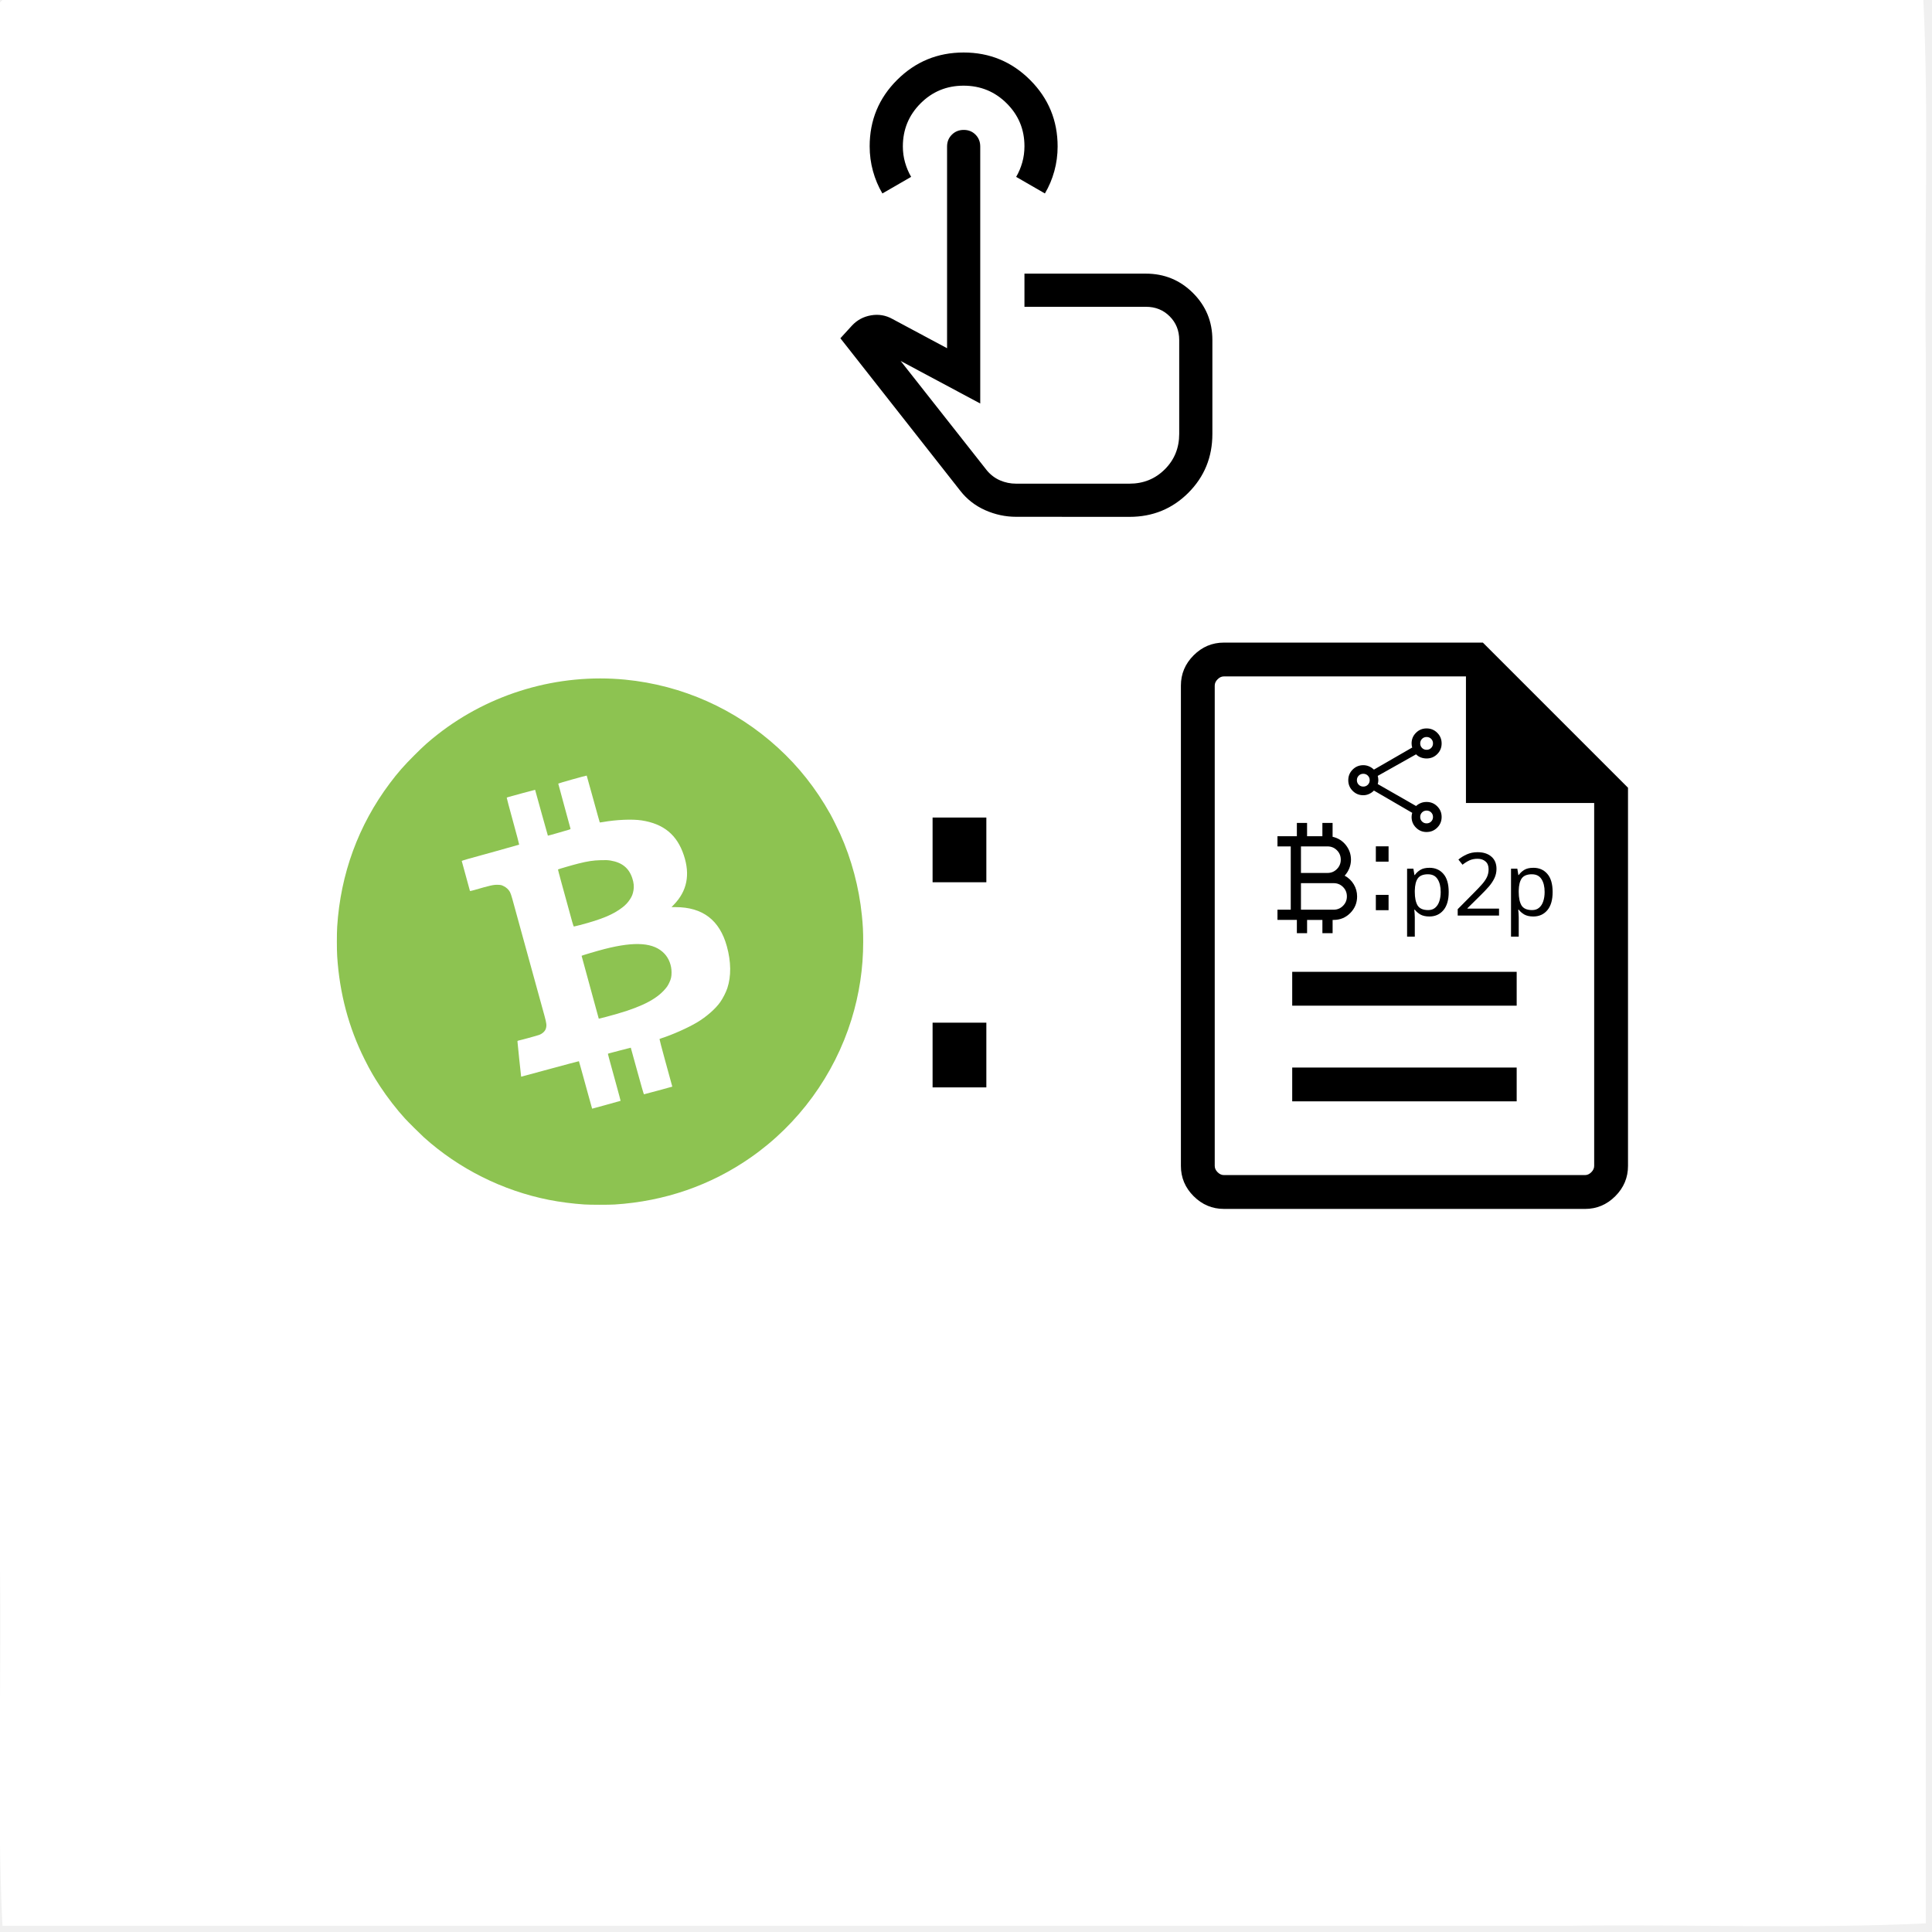
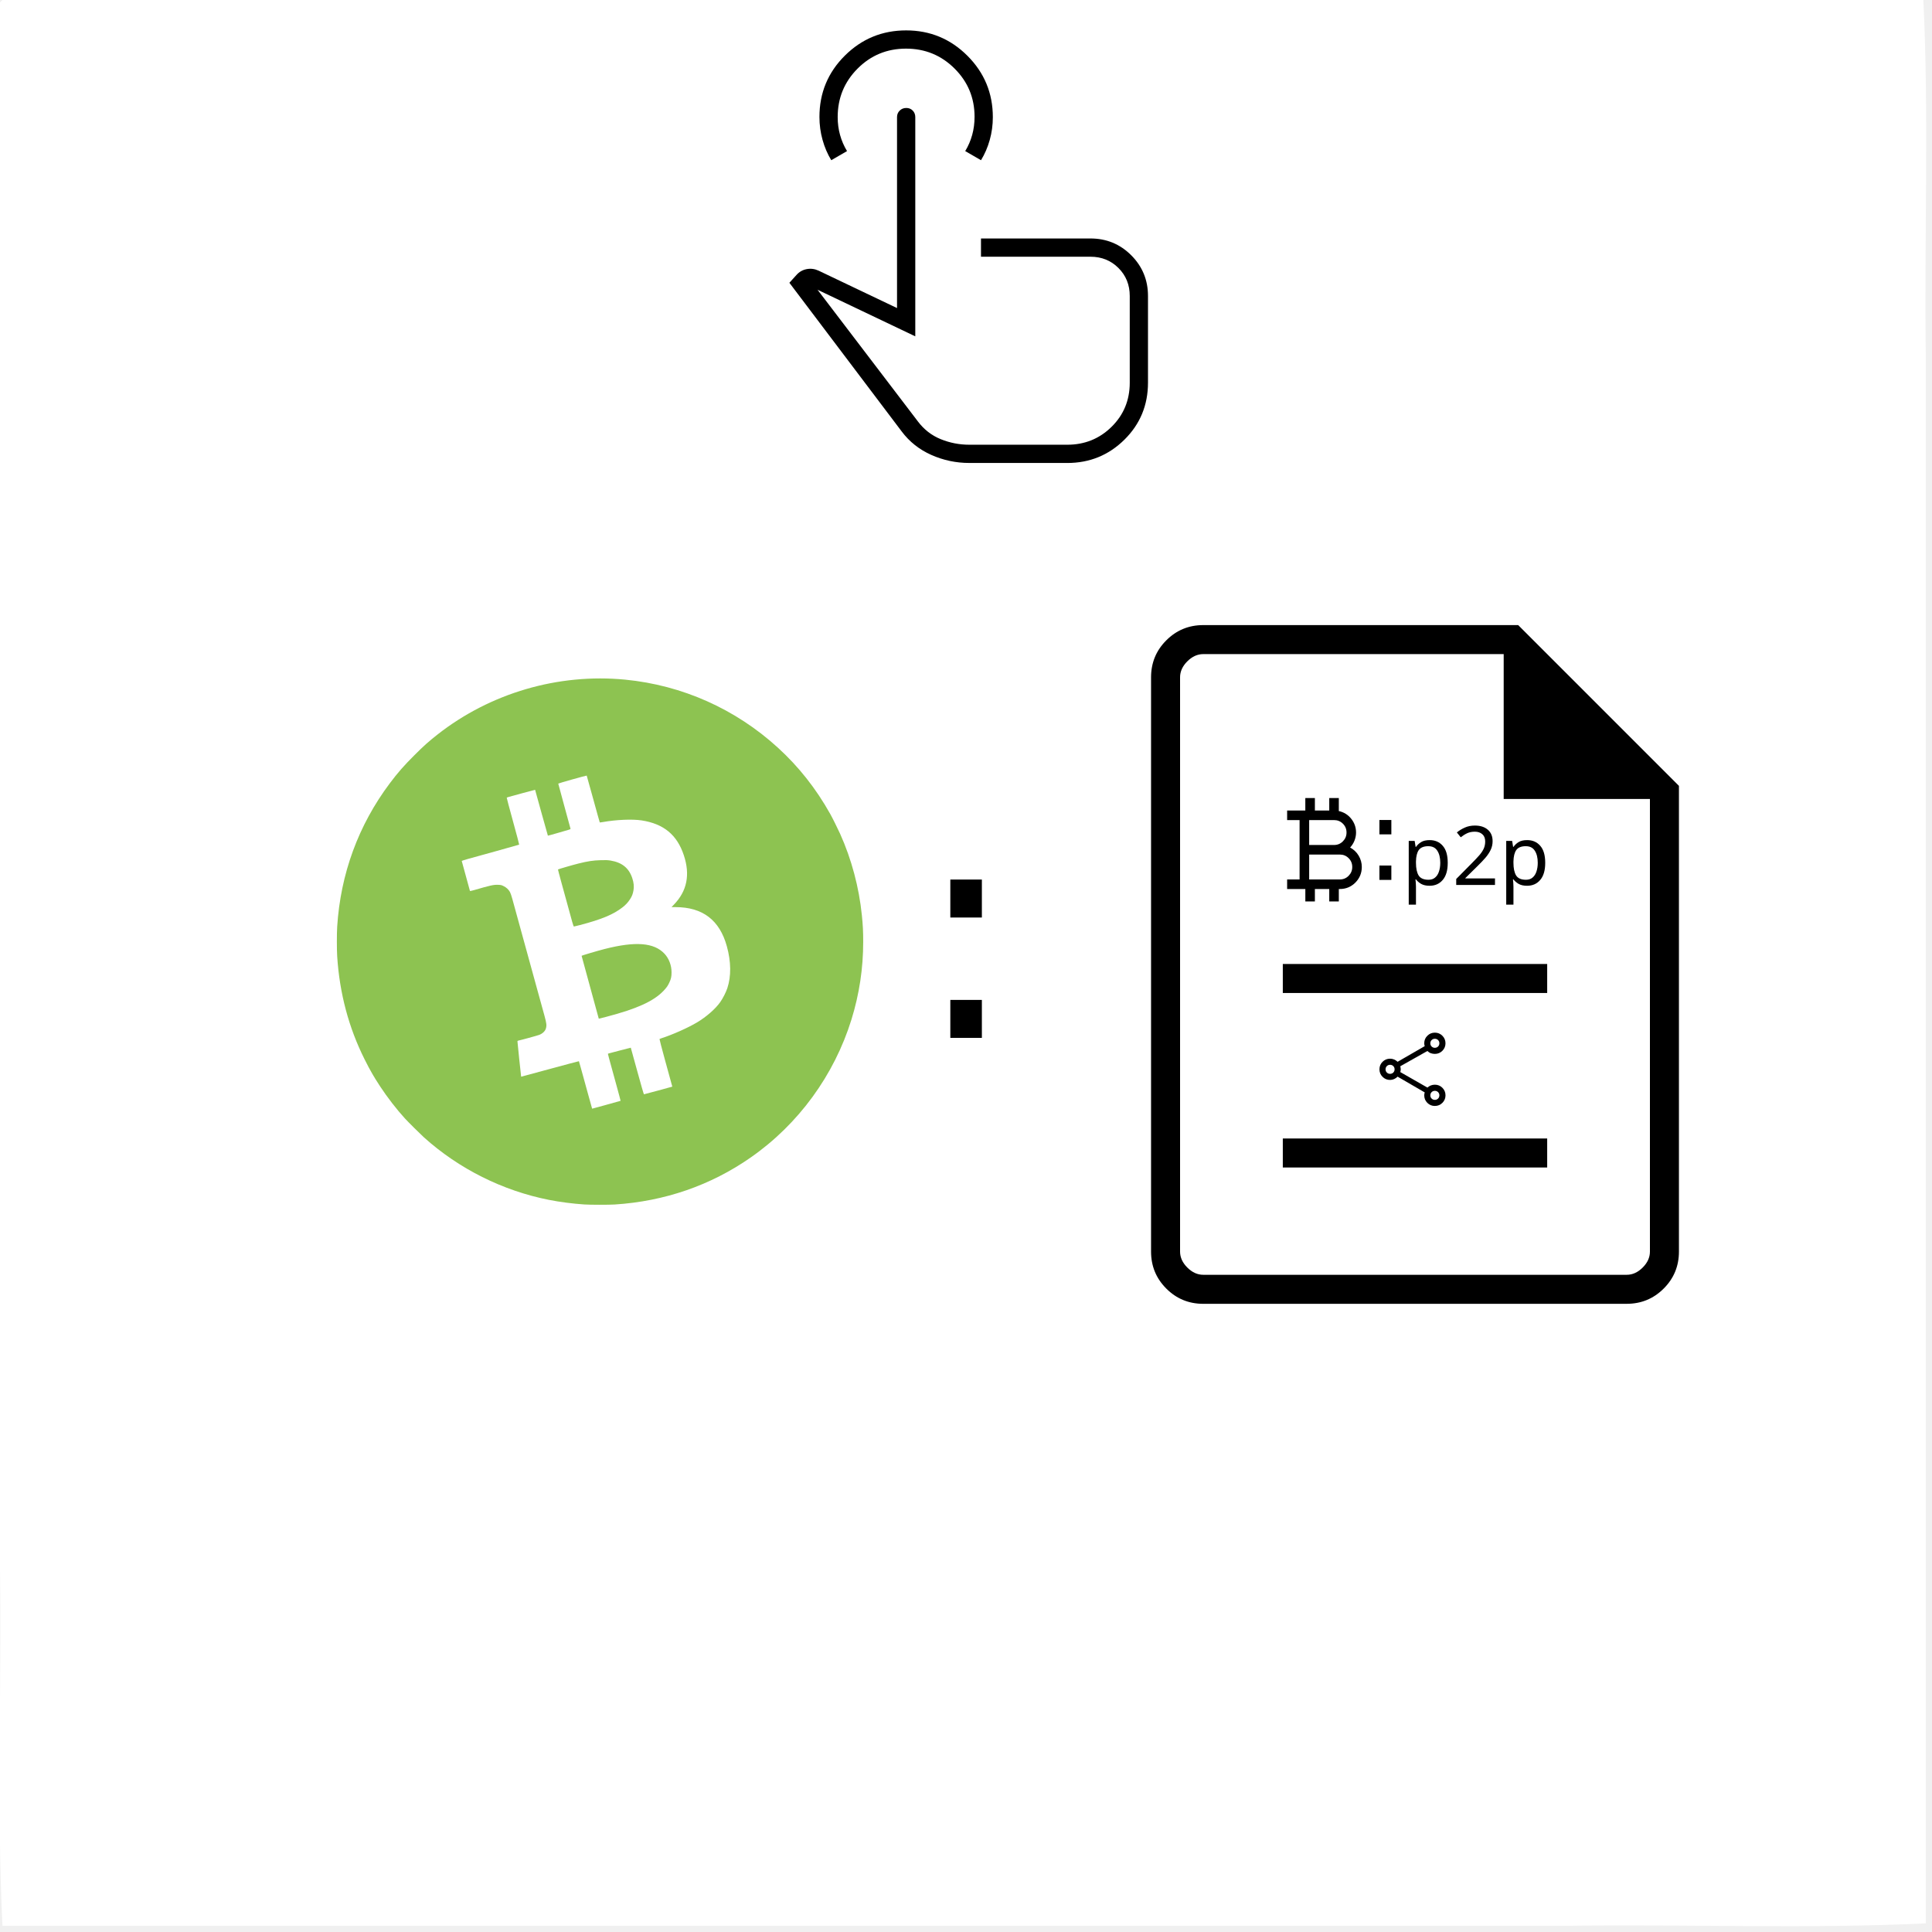
<svg xmlns="http://www.w3.org/2000/svg" width="400" height="400" version="1.1" viewBox="0 0 105.83 105.83" id="svg24">
  <defs id="defs28" />
  <path id="rect2" style="fill:#ffffff;stroke-width:1" d="M 0.133,0 C 35.208,0 70.282,0 105.357,0 c 0.311,6.399 0.044,13.037 0.133,19.527 0,28.61 0,57.22 0,85.829 -6.399,0.311 -13.037,0.044 -19.527,0.133 -28.61,0 -57.22,0 -85.829,0 C -0.178,99.091 0.089,92.453 0,85.963 0,57.353 0,28.743 0,0.133 Z" />
-   <path d="m 55.662,28.309 q -0.878,0 -1.696,-0.363 -0.817,-0.363 -1.362,-1.06 l -6.57,-8.357 0.636,-0.696 q 0.424,-0.454 1.045,-0.56 0.621,-0.106 1.166,0.197 l 2.997,1.605 V 8.024 q 0,-0.386 0.263,-0.647 0.263,-0.261 0.651,-0.261 0.388,0 0.646,0.261 0.257,0.261 0.257,0.647 V 22.103 l -4.36,-2.331 4.723,5.995 q 0.303,0.363 0.719,0.545 0.417,0.182 0.885,0.182 h 6.207 q 1.151,0 1.938,-0.787 0.787,-0.787 0.787,-1.938 v -5.147 q 0,-0.772 -0.522,-1.294 -0.522,-0.522 -1.294,-0.522 h -6.661 v -1.817 h 6.65 q 1.518,0 2.581,1.06 1.063,1.06 1.063,2.574 v 5.147 q 0,1.907 -1.317,3.225 -1.317,1.317 -3.225,1.317 z m -7.327,-17.712 q -0.335,-0.568 -0.516,-1.226 -0.181,-0.658 -0.181,-1.355 0,-2.142 1.506,-3.641 1.506,-1.499 3.642,-1.499 2.136,0 3.642,1.506 1.506,1.506 1.506,3.643 0,0.695 -0.181,1.351 -0.181,0.656 -0.516,1.221 l -1.574,-0.908 q 0.212,-0.363 0.333,-0.787 0.121,-0.424 0.121,-0.893 0,-1.378 -0.972,-2.347 -0.972,-0.969 -2.362,-0.969 -1.389,0 -2.358,0.971 -0.969,0.971 -0.969,2.359 0,0.454 0.121,0.878 0.121,0.424 0.333,0.787 z m 8.629,10.143 z" id="path4984" style="stroke-width:0.03" />
-   <path d="m 83.993,47.535 c 0.317,0 0.571,0.11 0.763,0.331 0.195,0.221 0.293,0.553 0.293,0.998 0,0.438 -0.098,0.771 -0.293,0.998 -0.192,0.227 -0.448,0.341 -0.767,0.341 -0.198,0 -0.363,-0.037 -0.494,-0.11 -0.128,-0.077 -0.229,-0.165 -0.302,-0.264 h -0.029 c 0.006,0.054 0.013,0.123 0.019,0.206 0.006,0.083 0.009,0.155 0.009,0.216 v 1.055 h -0.422 v -3.722 h 0.345 l 0.058,0.35 h 0.019 c 0.077,-0.112 0.177,-0.206 0.302,-0.283 0.125,-0.077 0.291,-0.115 0.499,-0.115 z m -0.077,0.355 c -0.262,0 -0.448,0.074 -0.556,0.221 -0.106,0.147 -0.161,0.371 -0.168,0.671 v 0.082 c 0,0.317 0.051,0.561 0.153,0.734 0.106,0.169 0.299,0.254 0.58,0.254 0.157,0 0.285,-0.043 0.384,-0.129 0.102,-0.086 0.177,-0.203 0.225,-0.35 0.051,-0.15 0.077,-0.321 0.077,-0.513 0,-0.294 -0.058,-0.529 -0.173,-0.705 -0.112,-0.176 -0.286,-0.264 -0.523,-0.264 z" style="font-style:normal;font-variant:normal;font-weight:normal;font-stretch:normal;font-size:160px;line-height:1.25;font-family:'Noto Sans';-inkscape-font-specification:'Noto Sans';white-space:pre;shape-inside:url(#rect1660);stroke-width:0.03" id="path1668" />
+   <path d="m 83.654,46.019 c 0.297,0 0.535,0.103 0.715,0.31 0.183,0.207 0.274,0.519 0.274,0.936 0,0.411 -0.091,0.723 -0.274,0.936 -0.18,0.213 -0.42,0.319 -0.72,0.319 -0.186,0 -0.34,-0.034 -0.463,-0.103 -0.12,-0.072 -0.214,-0.154 -0.283,-0.247 h -0.027 c 0.006,0.051 0.012,0.115 0.018,0.193 0.006,0.078 0.009,0.145 0.009,0.202 v 0.99 h -0.396 v -3.491 h 0.324 l 0.054,0.328 H 82.903 c 0.072,-0.105 0.166,-0.193 0.283,-0.265 0.117,-0.072 0.273,-0.108 0.468,-0.108 z m -0.072,0.333 c -0.246,0 -0.42,0.069 -0.522,0.207 -0.099,0.138 -0.151,0.348 -0.157,0.63 v 0.076 c 0,0.297 0.048,0.526 0.144,0.688 0.099,0.159 0.28,0.238 0.544,0.238 0.147,0 0.267,-0.04 0.36,-0.121 0.096,-0.081 0.166,-0.19 0.211,-0.328 0.048,-0.141 0.072,-0.301 0.072,-0.481 0,-0.276 -0.054,-0.496 -0.162,-0.661 -0.105,-0.165 -0.268,-0.247 -0.49,-0.247 z" style="font-style:normal;font-variant:normal;font-weight:normal;font-stretch:normal;font-size:160px;line-height:1.25;font-family:'Noto Sans';-inkscape-font-specification:'Noto Sans';white-space:pre;shape-inside:url(#rect1660);stroke-width:0.028" id="path1668" />
  <g transform="matrix(0.04302731,0,0,0.04302731,15.19861,34.79975)" id="g58">
    <g transform="matrix(0.04188,0,0,0.04188,75.616,54.993)" fill="#8dc351" id="g52">
      <path d="m 7525,15989 c -349,-23 -745,-74 -1074,-139 -1411,-279 -2741,-944 -3806,-1903 -103,-94 -479,-466 -575,-572 -245,-266 -540,-648 -754,-974 -84,-128 -216,-339 -216,-346 0,-2 -17,-32 -38,-66 -48,-80 -130,-233 -220,-414 C 359,10611 82,9566 10,8445 -3,8240 -3,7750 10,7545 113,5935 655,4458 1610,3185 c 239,-319 428,-535 744,-850 286,-286 436,-420 706,-632 C 4666,442 6732,-162 8765,35 c 1734,169 3354,891 4645,2071 632,577 1156,1241 1589,2014 64,113 231,450 301,605 345,767 574,1625 659,2470 32,311 41,496 41,810 0,808 -118,1588 -356,2359 -526,1697 -1613,3186 -3064,4197 -1216,848 -2616,1332 -4135,1429 -181,11 -740,11 -920,-1 z" id="path50" />
    </g>
    <g transform="matrix(0.04188,0,0,0.04188,75.616,54.993)" fill="#ffffff" id="g56">
      <path d="m 7751,13046 c -6,-17 -62,-222 -127,-456 -195,-713 -262,-951 -266,-956 -3,-2 -398,103 -879,234 -481,131 -875,238 -877,237 -3,-3 -112,-1041 -112,-1071 0,-17 8,-23 33,-28 75,-14 558,-147 627,-172 101,-38 181,-113 204,-193 28,-95 21,-155 -43,-390 -33,-119 -139,-504 -236,-856 -97,-352 -239,-867 -315,-1145 -76,-278 -193,-703 -260,-945 -67,-242 -142,-514 -166,-605 -25,-91 -57,-185 -72,-210 -44,-77 -110,-138 -190,-177 -67,-34 -84,-38 -171,-41 -134,-6 -233,16 -734,162 -81,23 -120,30 -122,22 -7,-20 -247,-901 -249,-910 0,-4 87,-33 194,-62 107,-30 499,-138 870,-241 371,-102 678,-189 682,-192 4,-3 -81,-323 -188,-711 -107,-388 -192,-710 -190,-715 2,-6 28,-17 57,-24 30,-8 222,-61 428,-117 206,-57 376,-103 377,-101 1,1 88,315 193,697 106,382 194,696 196,698 2,2 137,-35 302,-83 164,-48 318,-92 343,-100 35,-10 44,-17 42,-31 -2,-11 -87,-320 -188,-689 -101,-368 -184,-674 -184,-680 0,-9 858,-250 865,-243 2,2 91,322 198,711 107,389 196,710 199,712 2,3 42,-2 89,-10 416,-74 899,-94 1184,-51 672,104 1078,440 1283,1061 196,592 97,1085 -302,1499 l -73,76 h 118 c 828,0 1344,393 1564,1190 130,470 135,910 15,1273 -41,126 -137,313 -218,427 -145,205 -419,444 -699,612 -277,166 -754,378 -1083,483 -30,10 -58,20 -62,24 -4,3 71,290 166,636 96,347 185,671 198,721 l 25,91 -426,117 c -234,64 -431,116 -436,116 -6,0 -98,-318 -204,-707 -107,-390 -195,-709 -196,-710 -1,-2 -143,35 -316,81 -173,46 -329,87 -346,91 -18,3 -33,12 -33,18 0,11 16,68 259,952 71,259 128,471 126,473 -1,1 -196,56 -433,121 l -431,118 z m 442,-2762 c 928,-243 1429,-470 1733,-785 93,-98 132,-151 179,-252 54,-113 70,-186 69,-317 0,-211 -79,-419 -214,-563 -317,-339 -883,-384 -1824,-143 -226,58 -696,197 -696,207 0,4 117,433 260,953 143,520 260,948 260,951 0,10 22,5 233,-51 z M 7391,7495 c 657,-172 1015,-321 1295,-540 97,-76 161,-145 225,-243 60,-91 87,-161 107,-277 19,-113 7,-234 -39,-369 -102,-305 -310,-473 -660,-532 -82,-13 -140,-16 -298,-11 -227,6 -400,32 -681,103 -171,42 -609,170 -618,179 -4,4 126,484 431,1588 24,87 46,147 53,147 6,0 90,-20 185,-45 z" fill="#ffffff" id="path54" />
    </g>
  </g>
-   <g aria-label=":" id="text94" style="font-size:28.587px;line-height:1.25;font-family:sans-serif;fill:#000000;stroke-width:0.715" transform="translate(-0.1252819,30.12766)">
+   <g aria-label=":" id="text94" style="font-size:28.587px;line-height:1.25;font-family:sans-serif;fill:#000000;stroke-width:0.715" transform="matrix(0.586732,0,0,0.586732,22.00996,39.58074)">
    <path d="m 51.21,25.892 h 2.945 v 3.545 h -2.945 z m 0,-11.237 h 2.945 v 3.545 h -2.945 z" style="stroke-width:0.715" id="path2626" />
  </g>
-   <path d="m 71.039,51.117 v -0.727 h -1.062 v -0.559 h 0.727 v -3.466 h -0.727 v -0.559 h 1.062 V 45.079 h 0.559 v 0.727 h 0.839 V 45.079 h 0.559 v 0.758 c 0.298,0.067 0.54,0.219 0.727,0.454 0.186,0.236 0.28,0.503 0.28,0.801 0,0.158 -0.03,0.314 -0.089,0.465 -0.06,0.152 -0.145,0.288 -0.257,0.41 0.211,0.114 0.377,0.272 0.499,0.475 0.122,0.203 0.183,0.424 0.183,0.663 0,0.354 -0.125,0.657 -0.375,0.909 -0.25,0.252 -0.553,0.377 -0.911,0.377 h -0.056 v 0.727 h -0.559 v -0.727 h -0.839 v 0.727 z m 0.224,-3.299 h 1.454 c 0.203,0 0.375,-0.071 0.516,-0.214 0.141,-0.143 0.211,-0.314 0.211,-0.513 0,-0.203 -0.07,-0.375 -0.211,-0.516 -0.141,-0.141 -0.313,-0.211 -0.516,-0.211 h -1.454 z m 0,2.013 h 1.789 c 0.203,0 0.375,-0.071 0.516,-0.214 0.141,-0.143 0.211,-0.314 0.211,-0.513 0,-0.203 -0.07,-0.375 -0.211,-0.516 -0.141,-0.141 -0.313,-0.211 -0.516,-0.211 h -1.789 z" stroke-width="0.008" id="path4" />
-   <g aria-label=":" id="text94-3" style="font-size:153.357px;line-height:1.25;font-family:sans-serif;fill:#000000;stroke-width:3.834" transform="matrix(0.04411705,0,0,0.04411705,58.40502,78.15769)">
+   <path d="M 71.503,49.38 V 48.698 H 70.506 V 48.174 H 71.188 v -3.252 h -0.682 v -0.524 h 0.996 v -0.682 h 0.524 v 0.682 h 0.787 v -0.682 h 0.524 v 0.711 c 0.28,0.063 0.507,0.205 0.682,0.426 0.175,0.221 0.262,0.472 0.262,0.751 0,0.149 -0.028,0.294 -0.084,0.437 -0.056,0.142 -0.136,0.271 -0.241,0.384 0.198,0.107 0.354,0.255 0.468,0.446 0.114,0.191 0.172,0.398 0.172,0.621 0,0.332 -0.117,0.616 -0.351,0.852 -0.234,0.236 -0.519,0.354 -0.855,0.354 h -0.053 v 0.682 h -0.524 V 48.698 h -0.787 v 0.682 z m 0.21,-3.094 h 1.364 c 0.191,0 0.352,-0.067 0.484,-0.201 0.132,-0.134 0.198,-0.294 0.198,-0.481 0,-0.191 -0.066,-0.352 -0.198,-0.484 -0.132,-0.132 -0.293,-0.198 -0.484,-0.198 h -1.364 z m 0,1.888 h 1.678 c 0.191,0 0.352,-0.067 0.484,-0.201 0.132,-0.134 0.198,-0.294 0.198,-0.481 0,-0.191 -0.066,-0.352 -0.198,-0.484 -0.132,-0.132 -0.293,-0.198 -0.484,-0.198 h -1.678 z" stroke-width="0.008" id="path4" />
+   <g aria-label=":" id="text94-3" style="font-size:153.357px;line-height:1.25;font-family:sans-serif;fill:#000000;stroke-width:3.834" transform="matrix(0.04138515,0,0,0.04138515,59.65075,74.74594)">
    <path d="m 384.438,-660.485 h 15.8 v 19.02 h -15.8 z m 0,-60.279 h 15.8 v 19.02 h -15.8 z" style="stroke-width:3.834" id="path1671" />
  </g>
-   <path d="m 78.3,47.535 c 0.317,0 0.571,0.11 0.763,0.331 0.195,0.221 0.293,0.553 0.293,0.998 0,0.438 -0.098,0.771 -0.293,0.998 -0.192,0.227 -0.448,0.341 -0.767,0.341 -0.198,0 -0.363,-0.037 -0.494,-0.11 -0.128,-0.077 -0.229,-0.165 -0.302,-0.264 h -0.029 c 0.006,0.054 0.013,0.123 0.019,0.206 0.006,0.083 0.009,0.155 0.009,0.216 v 1.055 h -0.422 v -3.722 h 0.345 l 0.058,0.35 h 0.019 c 0.077,-0.112 0.177,-0.206 0.302,-0.283 0.125,-0.077 0.291,-0.115 0.499,-0.115 z m -0.077,0.355 c -0.262,0 -0.448,0.074 -0.556,0.221 -0.106,0.147 -0.161,0.371 -0.168,0.671 v 0.082 c 0,0.317 0.051,0.561 0.153,0.734 0.106,0.169 0.299,0.254 0.58,0.254 0.157,0 0.285,-0.043 0.384,-0.129 0.102,-0.086 0.177,-0.203 0.225,-0.35 0.051,-0.15 0.077,-0.321 0.077,-0.513 0,-0.294 -0.058,-0.529 -0.173,-0.705 -0.112,-0.176 -0.286,-0.264 -0.523,-0.264 z" style="font-style:normal;font-variant:normal;font-weight:normal;font-stretch:normal;font-size:160px;line-height:1.25;font-family:'Noto Sans';-inkscape-font-specification:'Noto Sans';white-space:pre;shape-inside:url(#rect1660);stroke-width:0.03" id="path1664" />
-   <path d="m 82.113,50.153 h -2.264 v -0.35 l 0.897,-0.906 c 0.173,-0.173 0.318,-0.326 0.436,-0.46 0.118,-0.134 0.208,-0.265 0.269,-0.393 0.061,-0.131 0.091,-0.273 0.091,-0.427 0,-0.189 -0.056,-0.331 -0.168,-0.427 -0.112,-0.099 -0.257,-0.149 -0.436,-0.149 -0.166,0 -0.313,0.029 -0.441,0.086 -0.125,0.058 -0.253,0.137 -0.384,0.24 l -0.225,-0.283 c 0.134,-0.112 0.288,-0.206 0.46,-0.283 0.176,-0.08 0.372,-0.12 0.59,-0.12 0.32,0 0.572,0.082 0.758,0.245 0.185,0.16 0.278,0.382 0.278,0.667 0,0.179 -0.037,0.347 -0.11,0.504 -0.074,0.157 -0.176,0.312 -0.307,0.465 -0.131,0.15 -0.285,0.312 -0.46,0.484 l -0.715,0.705 v 0.019 h 1.731 z" style="font-style:normal;font-variant:normal;font-weight:normal;font-stretch:normal;font-size:160px;line-height:1.25;font-family:'Noto Sans';-inkscape-font-specification:'Noto Sans';white-space:pre;shape-inside:url(#rect1660);stroke-width:0.03" id="path1666" />
-   <path d="m 78.146,45.576 c -0.229,0 -0.423,-0.08 -0.583,-0.241 -0.16,-0.16 -0.24,-0.355 -0.24,-0.584 0,-0.032 0.003,-0.069 0.009,-0.111 0.006,-0.042 0.016,-0.08 0.028,-0.114 l -2.1,-1.221 c -0.074,0.077 -0.162,0.139 -0.265,0.186 -0.102,0.047 -0.208,0.07 -0.317,0.07 -0.229,0 -0.423,-0.08 -0.583,-0.24 -0.16,-0.16 -0.24,-0.354 -0.24,-0.583 0,-0.229 0.08,-0.423 0.24,-0.583 0.16,-0.16 0.354,-0.24 0.583,-0.24 0.109,0 0.213,0.021 0.312,0.063 0.099,0.042 0.189,0.101 0.27,0.179 l 2.1,-1.211 c -0.013,-0.032 -0.022,-0.068 -0.028,-0.107 -0.006,-0.04 -0.009,-0.078 -0.009,-0.115 0,-0.229 0.08,-0.423 0.24,-0.583 0.16,-0.16 0.354,-0.24 0.583,-0.24 0.229,0 0.423,0.08 0.583,0.24 0.16,0.16 0.24,0.354 0.24,0.583 0,0.229 -0.08,0.423 -0.24,0.583 -0.16,0.16 -0.354,0.24 -0.583,0.24 -0.11,0 -0.215,-0.019 -0.315,-0.056 -0.1,-0.037 -0.188,-0.094 -0.262,-0.171 L 75.469,42.501 c 0.009,0.035 0.017,0.075 0.024,0.119 0.006,0.045 0.009,0.084 0.009,0.118 0,0.034 -0.003,0.069 -0.009,0.105 -0.006,0.036 -0.014,0.072 -0.024,0.106 l 2.1,1.202 c 0.074,-0.068 0.159,-0.122 0.255,-0.162 0.096,-0.04 0.203,-0.06 0.322,-0.06 0.229,0 0.423,0.08 0.583,0.24 0.16,0.16 0.24,0.354 0.24,0.583 0,0.229 -0.08,0.423 -0.24,0.583 -0.16,0.16 -0.354,0.24 -0.583,0.24 z m 1.6e-4,-4.504 c 0.099,0 0.182,-0.034 0.249,-0.101 0.067,-0.067 0.101,-0.15 0.101,-0.25 0,-0.099 -0.034,-0.182 -0.101,-0.249 -0.067,-0.067 -0.15,-0.101 -0.25,-0.101 -0.099,0 -0.182,0.034 -0.249,0.101 -0.067,0.067 -0.101,0.15 -0.101,0.25 0,0.099 0.034,0.182 0.101,0.249 0.067,0.067 0.15,0.101 0.25,0.101 z m -3.468,2.015 c 0.099,0 0.182,-0.034 0.249,-0.101 0.067,-0.067 0.101,-0.15 0.101,-0.25 0,-0.099 -0.034,-0.182 -0.101,-0.249 -0.067,-0.067 -0.15,-0.101 -0.25,-0.101 -0.099,0 -0.182,0.034 -0.249,0.101 -0.067,0.067 -0.101,0.15 -0.101,0.25 0,0.099 0.034,0.182 0.101,0.249 0.067,0.067 0.15,0.101 0.25,0.101 z m 3.468,2.015 c 0.099,0 0.182,-0.034 0.249,-0.101 0.067,-0.067 0.101,-0.15 0.101,-0.25 0,-0.099 -0.034,-0.182 -0.101,-0.249 -0.067,-0.067 -0.15,-0.101 -0.25,-0.101 -0.099,0 -0.182,0.034 -0.249,0.101 -0.067,0.067 -0.101,0.15 -0.101,0.25 0,0.099 0.034,0.182 0.101,0.249 0.067,0.067 0.15,0.101 0.25,0.101 z" id="path945" style="stroke-width:0.007" />
-   <path d="M 70.784,60.33 H 83.08 V 58.477 H 70.784 Z m 0,-5.242 H 83.08 V 53.235 H 70.784 Z M 67.042,66.221 c -0.64,0 -1.193,-0.232 -1.658,-0.697 -0.465,-0.465 -0.697,-1.017 -0.697,-1.658 V 37.555 c 0,-0.64 0.232,-1.193 0.697,-1.658 0.465,-0.465 1.017,-0.697 1.658,-0.697 h 14.186 l 7.95,7.95 v 20.717 c 0,0.64 -0.232,1.193 -0.697,1.658 -0.465,0.465 -1.017,0.697 -1.658,0.697 z M 80.301,43.985 V 37.052 H 67.042 c -0.126,0 -0.241,0.052 -0.345,0.157 -0.105,0.105 -0.157,0.22 -0.157,0.345 v 26.312 c 0,0.126 0.052,0.241 0.157,0.345 0.105,0.105 0.22,0.157 0.345,0.157 h 19.781 c 0.126,0 0.241,-0.052 0.345,-0.157 0.105,-0.105 0.157,-0.22 0.157,-0.345 V 43.985 Z M 66.539,37.052 v 6.933 -6.933 27.317 z" id="path1612" style="stroke-width:0.041" />
+   <path d="m 78.314,46.019 c 0.297,0 0.535,0.103 0.715,0.31 0.183,0.207 0.274,0.519 0.274,0.936 0,0.411 -0.091,0.723 -0.274,0.936 -0.18,0.213 -0.42,0.319 -0.72,0.319 -0.186,0 -0.34,-0.034 -0.463,-0.103 -0.12,-0.072 -0.214,-0.154 -0.283,-0.247 h -0.027 c 0.006,0.051 0.012,0.115 0.018,0.193 0.006,0.078 0.009,0.145 0.009,0.202 v 0.99 H 77.167 v -3.491 h 0.324 l 0.054,0.328 h 0.018 c 0.072,-0.105 0.166,-0.193 0.283,-0.265 0.117,-0.072 0.273,-0.108 0.468,-0.108 z m -0.072,0.333 c -0.246,0 -0.42,0.069 -0.522,0.207 -0.099,0.138 -0.151,0.348 -0.157,0.63 v 0.076 c 0,0.297 0.048,0.526 0.144,0.688 0.099,0.159 0.28,0.238 0.544,0.238 0.147,0 0.267,-0.04 0.36,-0.121 0.096,-0.081 0.166,-0.19 0.211,-0.328 0.048,-0.141 0.072,-0.301 0.072,-0.481 0,-0.276 -0.054,-0.496 -0.162,-0.661 -0.105,-0.165 -0.268,-0.247 -0.49,-0.247 z" style="font-style:normal;font-variant:normal;font-weight:normal;font-stretch:normal;font-size:160px;line-height:1.25;font-family:'Noto Sans';-inkscape-font-specification:'Noto Sans';white-space:pre;shape-inside:url(#rect1660);stroke-width:0.028" id="path1664" />
+   <path d="m 81.891,48.476 h -2.123 v -0.328 l 0.841,-0.85 c 0.162,-0.162 0.298,-0.306 0.409,-0.432 0.111,-0.126 0.195,-0.249 0.252,-0.369 0.057,-0.123 0.085,-0.256 0.085,-0.4 0,-0.177 -0.052,-0.31 -0.157,-0.4 -0.105,-0.093 -0.241,-0.139 -0.409,-0.139 -0.156,0 -0.294,0.027 -0.414,0.081 -0.117,0.054 -0.237,0.129 -0.36,0.225 l -0.211,-0.265 c 0.126,-0.105 0.27,-0.193 0.432,-0.265 0.165,-0.075 0.349,-0.112 0.553,-0.112 0.3,0 0.537,0.076 0.711,0.229 0.174,0.15 0.261,0.358 0.261,0.625 0,0.168 -0.034,0.325 -0.103,0.472 -0.069,0.147 -0.165,0.292 -0.288,0.436 -0.123,0.141 -0.267,0.292 -0.432,0.454 l -0.67,0.661 v 0.018 h 1.624 z" style="font-style:normal;font-variant:normal;font-weight:normal;font-stretch:normal;font-size:160px;line-height:1.25;font-family:'Noto Sans';-inkscape-font-specification:'Noto Sans';white-space:pre;shape-inside:url(#rect1660);stroke-width:0.028" id="path1666" />
+   <path d="m 78.598,60.582 c -0.162,0 -0.299,-0.057 -0.412,-0.17 -0.113,-0.113 -0.17,-0.251 -0.17,-0.413 0,-0.023 0.002,-0.049 0.007,-0.079 0.004,-0.03 0.011,-0.057 0.02,-0.081 L 76.556,58.976 c -0.052,0.055 -0.115,0.098 -0.187,0.131 -0.073,0.033 -0.147,0.049 -0.224,0.049 -0.162,0 -0.299,-0.057 -0.412,-0.17 -0.113,-0.113 -0.17,-0.251 -0.17,-0.412 0,-0.162 0.057,-0.299 0.17,-0.412 0.113,-0.113 0.251,-0.17 0.412,-0.17 0.077,0 0.151,0.015 0.221,0.044 0.07,0.03 0.134,0.072 0.191,0.126 l 1.486,-0.857 c -0.009,-0.022 -0.016,-0.048 -0.02,-0.076 -0.004,-0.028 -0.007,-0.055 -0.007,-0.081 0,-0.162 0.057,-0.299 0.17,-0.412 0.113,-0.113 0.251,-0.17 0.412,-0.17 0.162,0 0.299,0.057 0.412,0.17 0.113,0.113 0.17,0.251 0.17,0.412 0,0.162 -0.057,0.299 -0.17,0.412 -0.113,0.113 -0.251,0.17 -0.412,0.17 -0.078,0 -0.152,-0.013 -0.223,-0.039 -0.071,-0.026 -0.133,-0.067 -0.185,-0.121 l -1.486,0.837 c 0.007,0.025 0.012,0.053 0.017,0.085 0.004,0.032 0.007,0.06 0.007,0.084 0,0.024 -0.002,0.049 -0.007,0.074 -0.004,0.026 -0.01,0.051 -0.017,0.075 l 1.486,0.85 c 0.052,-0.048 0.113,-0.086 0.181,-0.115 0.068,-0.028 0.144,-0.043 0.228,-0.043 0.162,0 0.299,0.057 0.412,0.17 0.113,0.113 0.17,0.251 0.17,0.412 0,0.162 -0.057,0.299 -0.17,0.412 -0.113,0.113 -0.251,0.17 -0.412,0.17 z m 1.13e-4,-3.186 c 0.07,0 0.129,-0.024 0.176,-0.071 0.047,-0.047 0.071,-0.106 0.071,-0.177 0,-0.07 -0.024,-0.129 -0.071,-0.176 -0.047,-0.047 -0.106,-0.071 -0.177,-0.071 -0.07,0 -0.129,0.024 -0.176,0.071 -0.047,0.047 -0.071,0.106 -0.071,0.177 0,0.07 0.024,0.129 0.071,0.176 0.047,0.047 0.106,0.071 0.177,0.071 z m -2.453,1.426 c 0.07,0 0.129,-0.024 0.176,-0.071 0.047,-0.047 0.071,-0.106 0.071,-0.177 0,-0.07 -0.024,-0.129 -0.071,-0.176 -0.047,-0.047 -0.106,-0.071 -0.177,-0.071 -0.07,0 -0.129,0.024 -0.176,0.071 -0.047,0.047 -0.071,0.106 -0.071,0.177 0,0.07 0.024,0.129 0.071,0.176 0.047,0.047 0.106,0.071 0.177,0.071 z m 2.453,1.426 c 0.07,0 0.129,-0.024 0.176,-0.071 0.047,-0.047 0.071,-0.106 0.071,-0.177 0,-0.07 -0.024,-0.129 -0.071,-0.176 -0.047,-0.047 -0.106,-0.071 -0.177,-0.071 -0.07,0 -0.129,0.024 -0.176,0.071 -0.047,0.047 -0.071,0.106 -0.071,0.177 0,0.07 0.024,0.129 0.071,0.176 0.047,0.047 0.106,0.071 0.177,0.071 z" id="path945" style="stroke-width:0.005" />
+   <path d="m 53.098,25.36 q -1.092,0 -2.082,-0.44 Q 50.026,24.48 49.392,23.633 l -6.151,-8.143 0.382,-0.422 q 0.23,-0.262 0.565,-0.326 0.335,-0.064 0.657,0.086 l 4.292,2.047 V 6.414 q 0,-0.212 0.146,-0.356 0.146,-0.144 0.361,-0.144 0.215,0 0.354,0.144 0.139,0.144 0.139,0.356 V 18.424 l -5.354,-2.552 5.494,7.209 q 0.502,0.67 1.253,0.975 0.75,0.305 1.569,0.305 h 5.361 q 1.435,0 2.43,-0.982 0.995,-0.982 0.995,-2.417 v -4.749 q 0,-0.914 -0.618,-1.532 -0.618,-0.618 -1.532,-0.618 h -5.999 v -1 h 5.996 q 1.313,0 2.233,0.919 0.919,0.919 0.919,2.231 v 4.747 q 0,1.849 -1.292,3.125 -1.292,1.276 -3.132,1.276 z M 45.535,8.776 q -0.31,-0.509 -0.479,-1.118 -0.169,-0.608 -0.169,-1.252 0,-1.974 1.391,-3.358 1.391,-1.383 3.358,-1.383 1.967,0 3.358,1.391 1.391,1.391 1.391,3.364 0,0.642 -0.169,1.245 -0.169,0.604 -0.479,1.111 l -0.865,-0.5 q 0.252,-0.415 0.382,-0.886 0.13,-0.471 0.13,-0.992 0,-1.552 -1.095,-2.643 -1.095,-1.091 -2.659,-1.091 -1.564,0 -2.654,1.094 -1.09,1.094 -1.09,2.656 0,0.512 0.13,0.98 0.13,0.467 0.382,0.882 z m 7.811,9.936 z" id="path1085" style="stroke-width:0.032" />
+   <path d="M 70.269,63.952 H 84.751 V 62.363 H 70.269 Z m 0,-9.558 H 84.751 V 52.804 H 70.269 Z m -4.357,17.026 c -0.794,0 -1.469,-0.278 -2.025,-0.835 -0.556,-0.556 -0.835,-1.231 -0.835,-2.025 V 37.101 c 0,-0.794 0.278,-1.469 0.835,-2.025 0.556,-0.556 1.231,-0.835 2.025,-0.835 h 17.25 l 8.806,8.806 v 25.512 c 0,0.794 -0.278,1.469 -0.835,2.025 -0.556,0.556 -1.231,0.835 -2.025,0.835 z M 82.368,43.766 v -7.936 H 65.912 c -0.318,0 -0.609,0.132 -0.874,0.397 -0.265,0.265 -0.397,0.556 -0.397,0.874 V 68.559 c 0,0.318 0.132,0.609 0.397,0.874 0.265,0.265 0.556,0.397 0.874,0.397 h 23.196 c 0.318,0 0.609,-0.132 0.874,-0.397 0.265,-0.265 0.397,-0.556 0.397,-0.874 V 43.766 Z m -17.727,-7.936 v 7.936 -7.936 34 z" id="path884" style="stroke-width:0.052" />
</svg>
